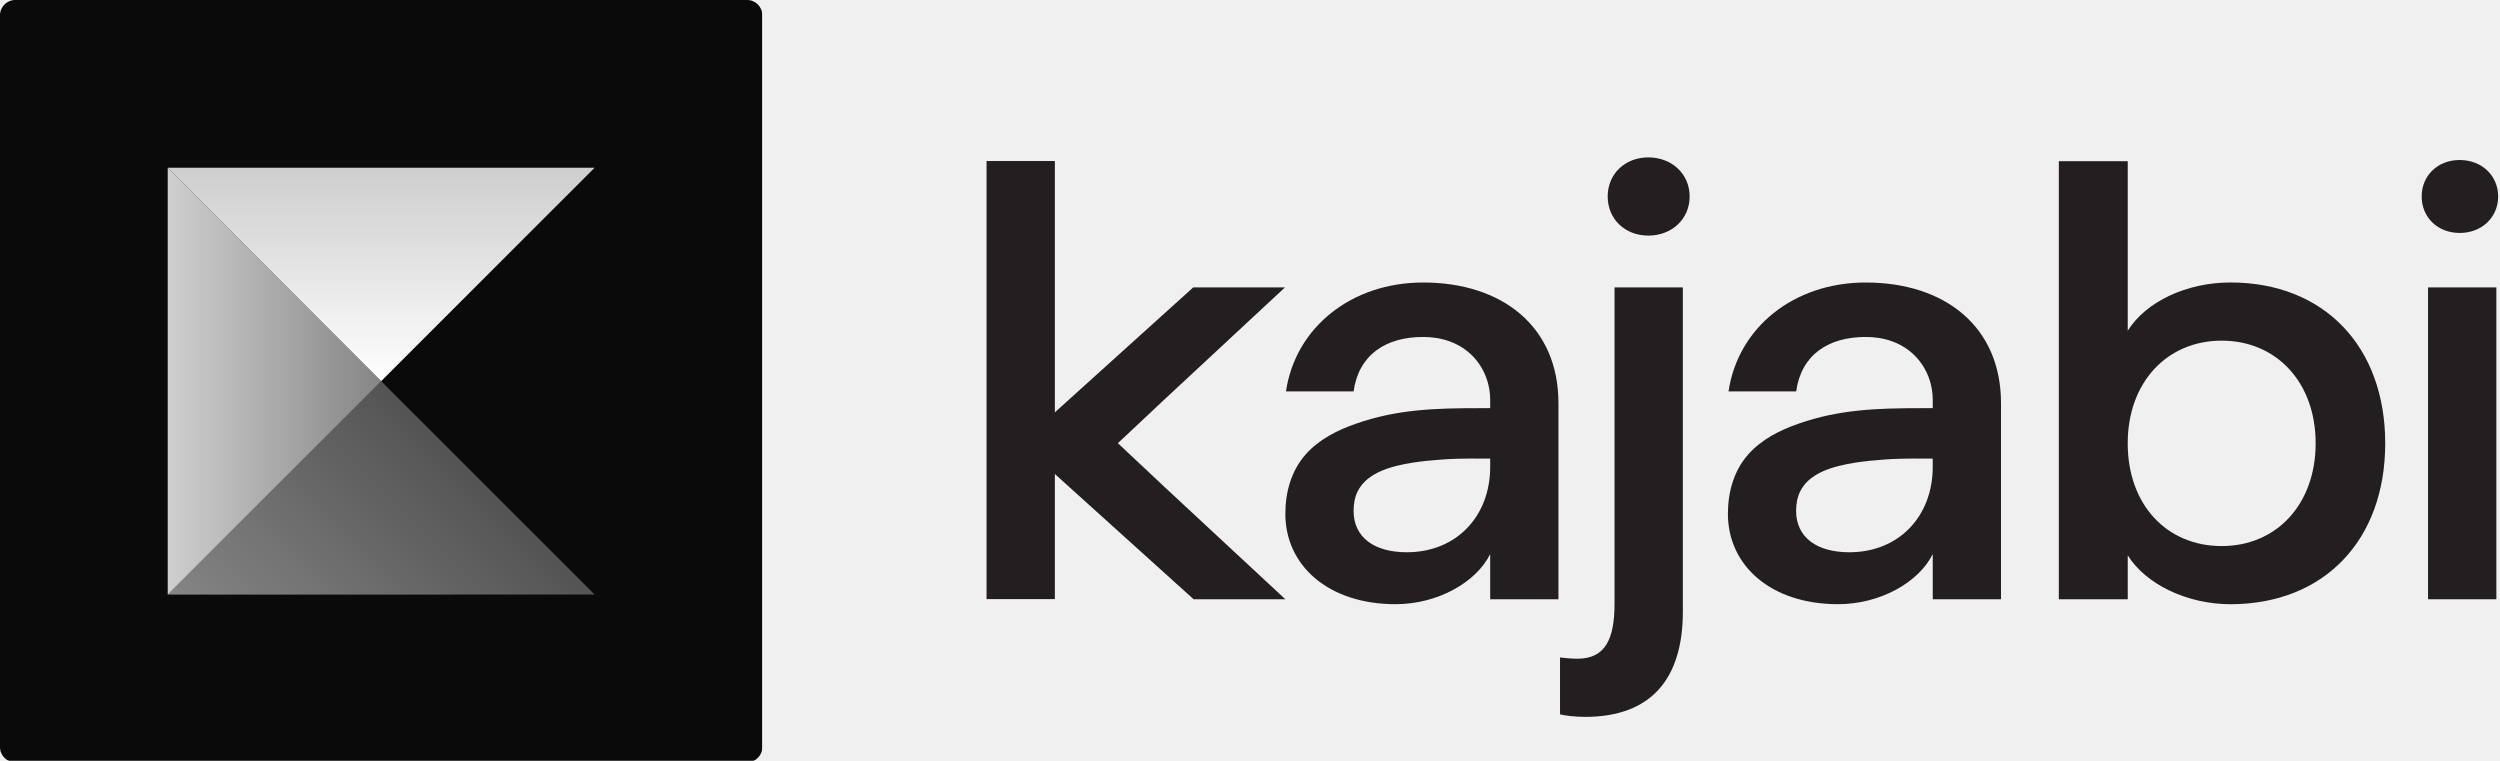
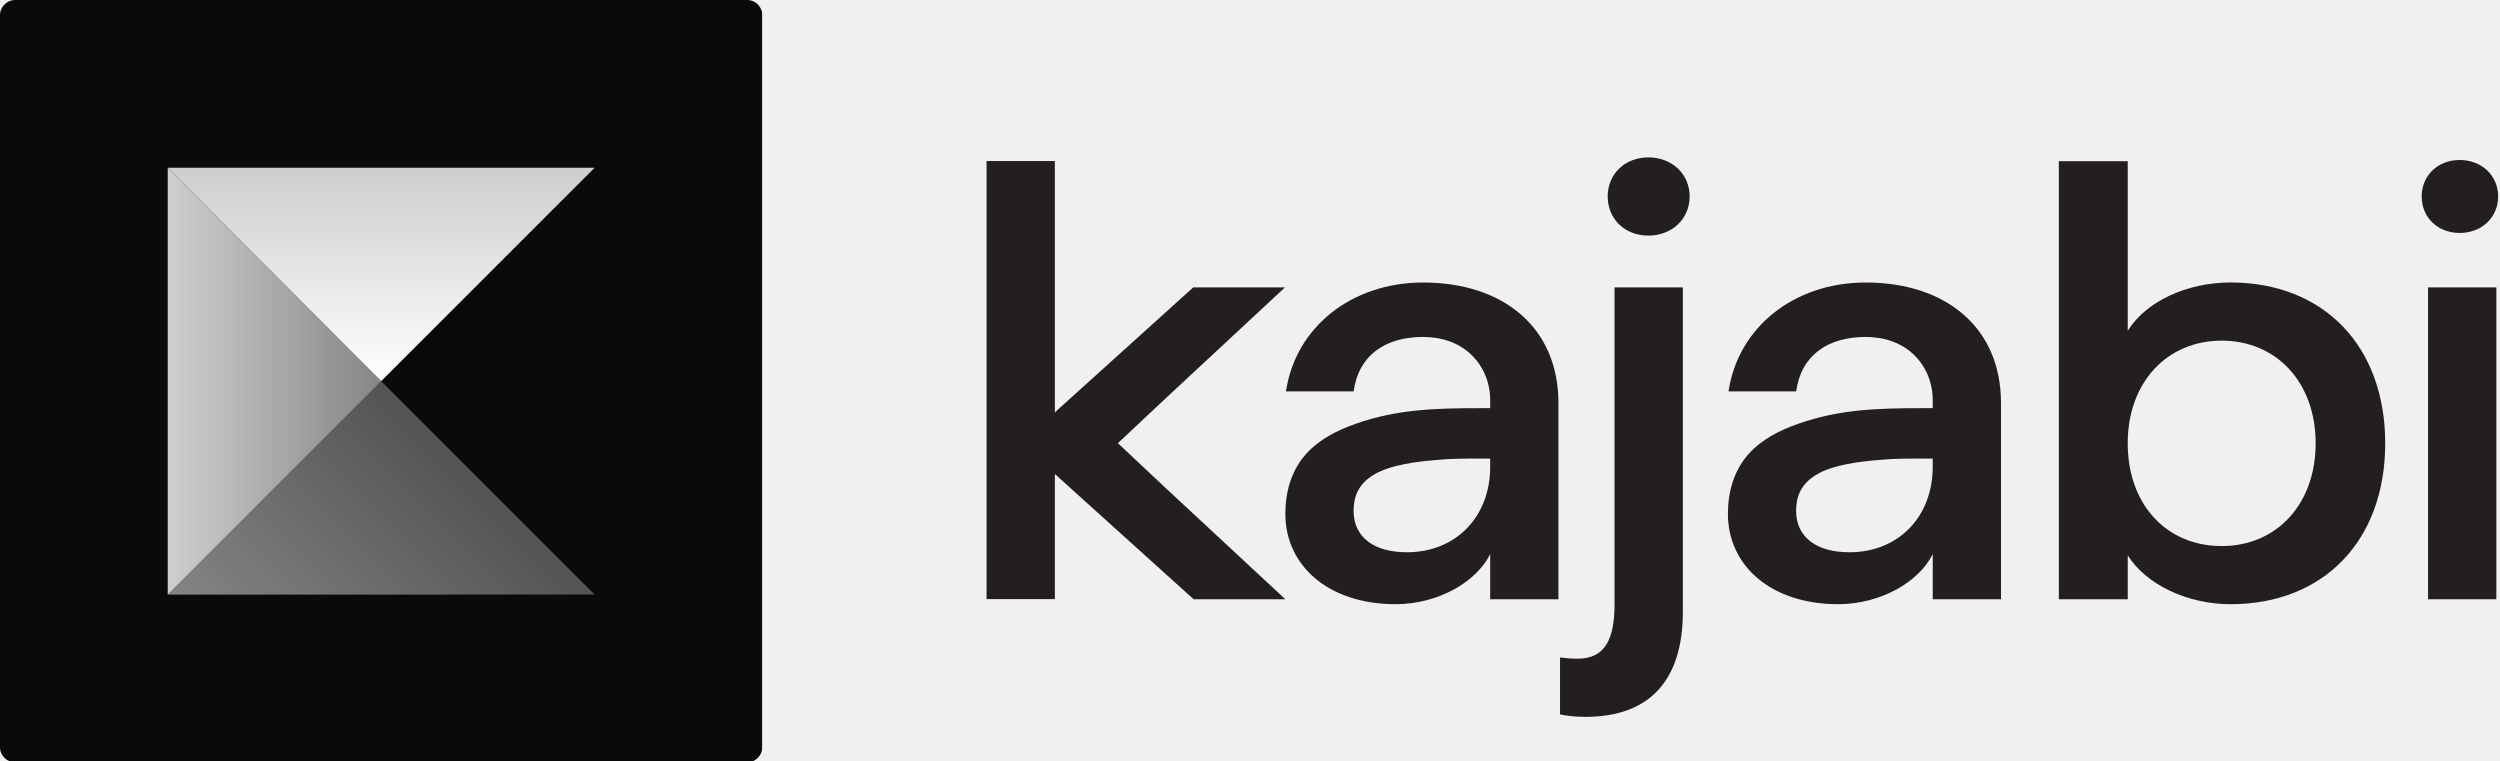
- <svg xmlns="http://www.w3.org/2000/svg" width="92" height="28" viewBox="0 0 92 28" fill="none">
+ <svg xmlns="http://www.w3.org/2000/svg" width="920" height="280" viewBox="0 0 92 28" fill="none">
  <g clip-path="url(#clip0_619_6540)">
    <path d="M47.301 18.912C47.301 18.117 47.512 17.328 48.051 16.72C48.54 16.169 49.209 15.832 49.898 15.592C51.406 15.065 52.786 15.018 54.526 15.02C54.63 15.02 54.839 15.018 54.839 15.018V14.722C54.839 13.752 54.271 12.889 53.338 12.559C53.03 12.449 52.7 12.4 52.373 12.4C50.99 12.4 49.999 13.06 49.812 14.404H47.324C47.669 12.059 49.721 10.396 52.373 10.396C55.277 10.396 57.351 12.013 57.351 14.836V22.053H54.839V20.391C54.331 21.415 52.925 22.234 51.357 22.234C48.868 22.234 47.301 20.8 47.301 18.91V18.912ZM52.58 16.951C52.178 16.991 51.779 17.048 51.388 17.146C50.906 17.267 50.395 17.47 50.089 17.878C50.039 17.945 49.994 18.017 49.957 18.092C49.851 18.311 49.812 18.556 49.812 18.798C49.812 19.777 50.574 20.323 51.772 20.323C53.593 20.323 54.839 19.002 54.839 17.181V16.877C54.839 16.877 54.176 16.874 54.13 16.875C53.319 16.884 53.288 16.894 52.868 16.927C52.771 16.934 52.675 16.942 52.579 16.953L52.58 16.951Z" fill="#231F20" />
    <path d="M57.409 26.289V24.194C57.571 24.217 57.824 24.24 58.056 24.24C59.092 24.24 59.415 23.488 59.415 22.213V10.577H61.929V22.509C61.929 24.992 60.752 26.381 58.332 26.381C57.987 26.381 57.594 26.336 57.41 26.29L57.409 26.289ZM59.163 7.231C59.163 6.4 59.799 5.792 60.66 5.792C61.521 5.792 62.179 6.4 62.179 7.231C62.179 8.061 61.522 8.67 60.66 8.67C59.798 8.67 59.163 8.061 59.163 7.231Z" fill="#231F20" />
    <path d="M78.301 20.437V22.054H75.765V5.933H78.301V12.171C78.969 11.1 80.469 10.395 82.082 10.395C85.517 10.395 87.776 12.74 87.776 16.315C87.776 19.89 85.517 22.235 82.082 22.235C80.492 22.235 78.969 21.507 78.301 20.437ZM85.216 16.315C85.216 14.062 83.766 12.536 81.758 12.536C79.751 12.536 78.3 14.062 78.3 16.315C78.3 18.569 79.73 20.095 81.758 20.095C83.787 20.095 85.216 18.546 85.216 16.315Z" fill="#231F20" />
    <path d="M89.118 7.231C89.118 6.456 89.712 5.888 90.516 5.888C91.321 5.888 91.932 6.456 91.932 7.231C91.932 8.006 91.319 8.573 90.516 8.573C89.714 8.573 89.118 8.006 89.118 7.231ZM89.352 10.577H91.866V22.053H89.352V10.577Z" fill="#231F20" />
    <path d="M43.91 10.577L37.562 16.309L43.926 22.053H47.301L42.903 17.966L41.138 16.309L42.903 14.652L47.286 10.577H43.91Z" fill="#231F20" />
    <path d="M38.819 5.926H36.305V22.047H38.819V5.926Z" fill="#231F20" />
    <path d="M63.587 18.912C63.587 18.117 63.798 17.328 64.337 16.72C64.826 16.169 65.495 15.832 66.184 15.592C67.692 15.065 69.072 15.018 70.812 15.02C70.916 15.02 71.125 15.018 71.125 15.018V14.722C71.125 13.752 70.557 12.889 69.624 12.559C69.316 12.449 68.987 12.4 68.659 12.4C67.276 12.4 66.285 13.06 66.099 14.404H63.61C63.955 12.059 66.007 10.396 68.659 10.396C71.563 10.396 73.637 12.013 73.637 14.836V22.053H71.125V20.391C70.617 21.415 69.211 22.234 67.643 22.234C65.154 22.234 63.587 20.8 63.587 18.91V18.912ZM68.865 16.951C68.463 16.991 68.064 17.048 67.673 17.146C67.191 17.267 66.68 17.47 66.374 17.878C66.324 17.945 66.279 18.017 66.242 18.092C66.136 18.311 66.097 18.556 66.097 18.798C66.097 19.777 66.859 20.323 68.057 20.323C69.878 20.323 71.124 19.002 71.124 17.181V16.877C71.124 16.877 70.461 16.874 70.416 16.875C69.604 16.884 69.573 16.894 69.153 16.927C69.056 16.934 68.961 16.942 68.864 16.953L68.865 16.951Z" fill="#231F20" />
    <mask id="mask0_619_6540" style="mask-type:luminance" maskUnits="userSpaceOnUse" x="0" y="0" width="29" height="29">
      <path d="M28.054 0H0V28.054H28.054V0Z" fill="white" />
    </mask>
    <g mask="url(#mask0_619_6540)">
      <path d="M0 0.561C0 0.251 0.251 0 0.561 0H27.493C27.803 0 28.054 0.251 28.054 0.561V27.493C28.054 27.803 27.803 28.054 27.493 28.054H0.561C0.251 28.054 0 27.803 0 27.493V0.561Z" fill="#0A0A0A" />
      <path d="M14.027 14.026L6.172 6.172H21.882L14.027 14.026Z" fill="url(#paint0_linear_619_6540)" />
      <path d="M21.882 21.879L6.172 21.882L14.027 14.026L21.882 21.879Z" fill="url(#paint1_linear_619_6540)" />
      <path d="M14.027 14.026L6.172 21.882V6.172L14.027 14.026Z" fill="url(#paint2_linear_619_6540)" />
    </g>
  </g>
  <defs>
    <linearGradient id="paint0_linear_619_6540" x1="14.095" y1="14.095" x2="14.095" y2="6.257" gradientUnits="userSpaceOnUse">
      <stop stop-color="white" />
      <stop offset="1" stop-color="white" stop-opacity="0.8" />
    </linearGradient>
    <linearGradient id="paint1_linear_619_6540" x1="14.026" y1="14.026" x2="6.257" y2="21.796" gradientUnits="userSpaceOnUse">
      <stop stop-color="white" stop-opacity="0.3" />
      <stop offset="1" stop-color="white" stop-opacity="0.5" />
    </linearGradient>
    <linearGradient id="paint2_linear_619_6540" x1="6.257" y1="14.095" x2="14.095" y2="14.095" gradientUnits="userSpaceOnUse">
      <stop stop-color="white" stop-opacity="0.8" />
      <stop offset="1" stop-color="white" stop-opacity="0.5" />
    </linearGradient>
    <clipPath id="clip0_619_6540">
-       <rect width="92" height="28" fill="white" />
+       <rect width="920" height="280" fill="white" />
    </clipPath>
  </defs>
</svg>
